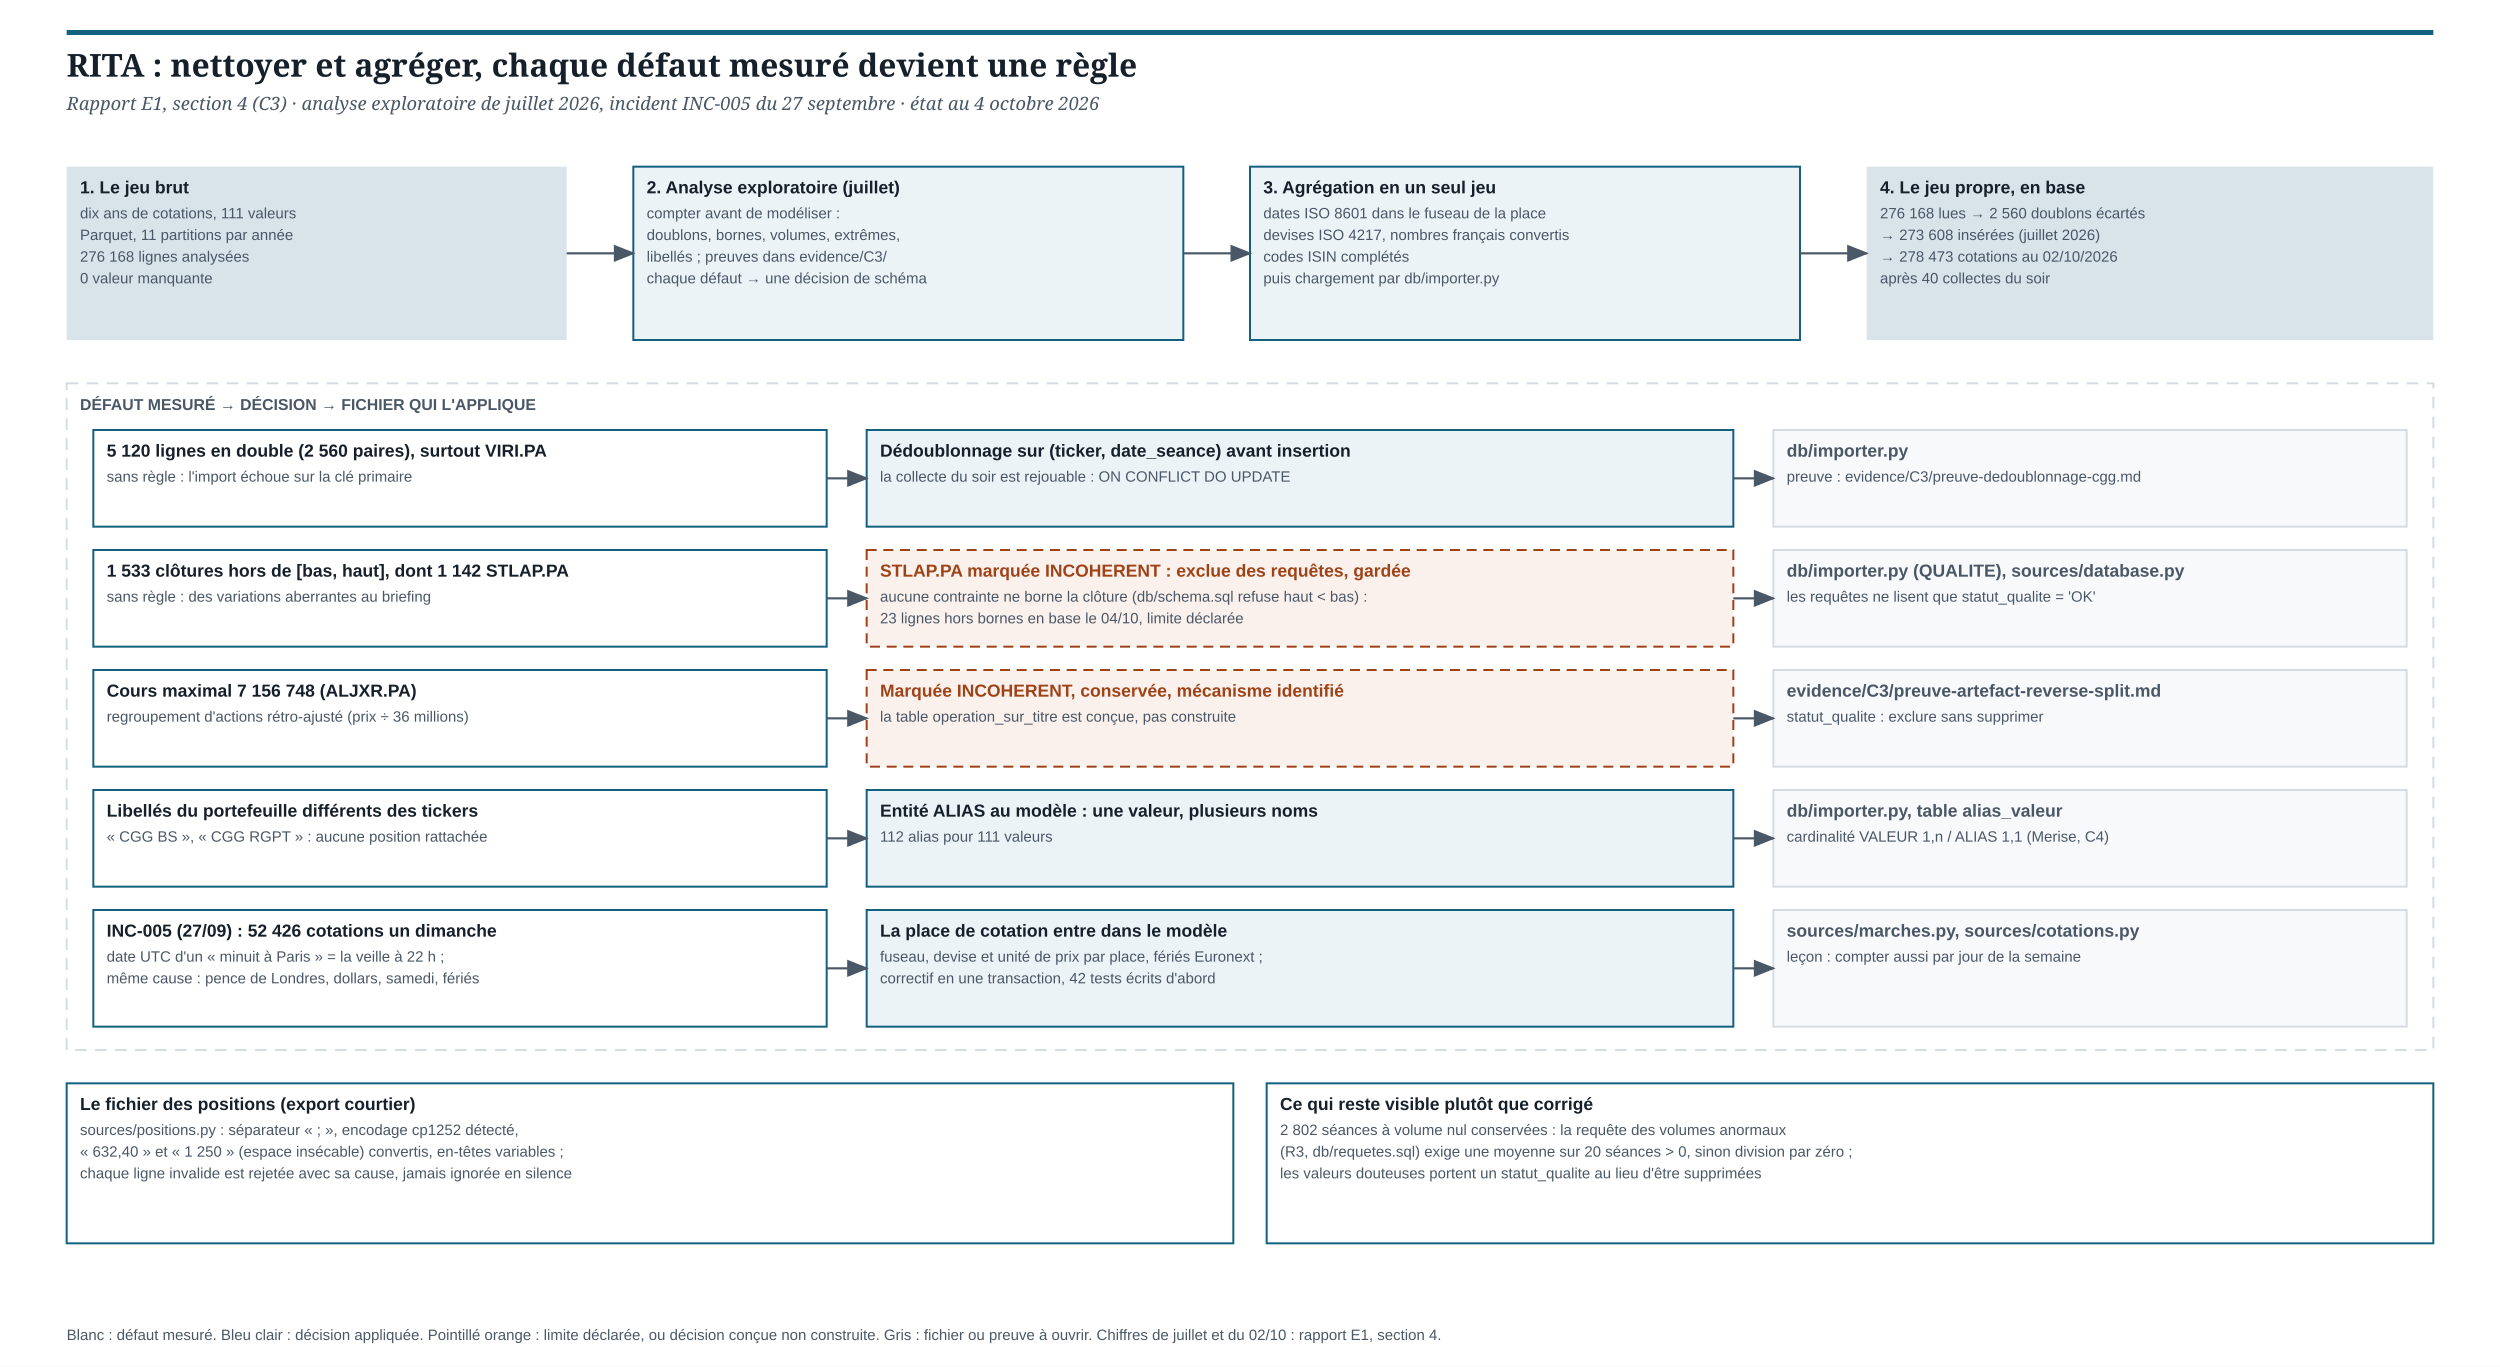
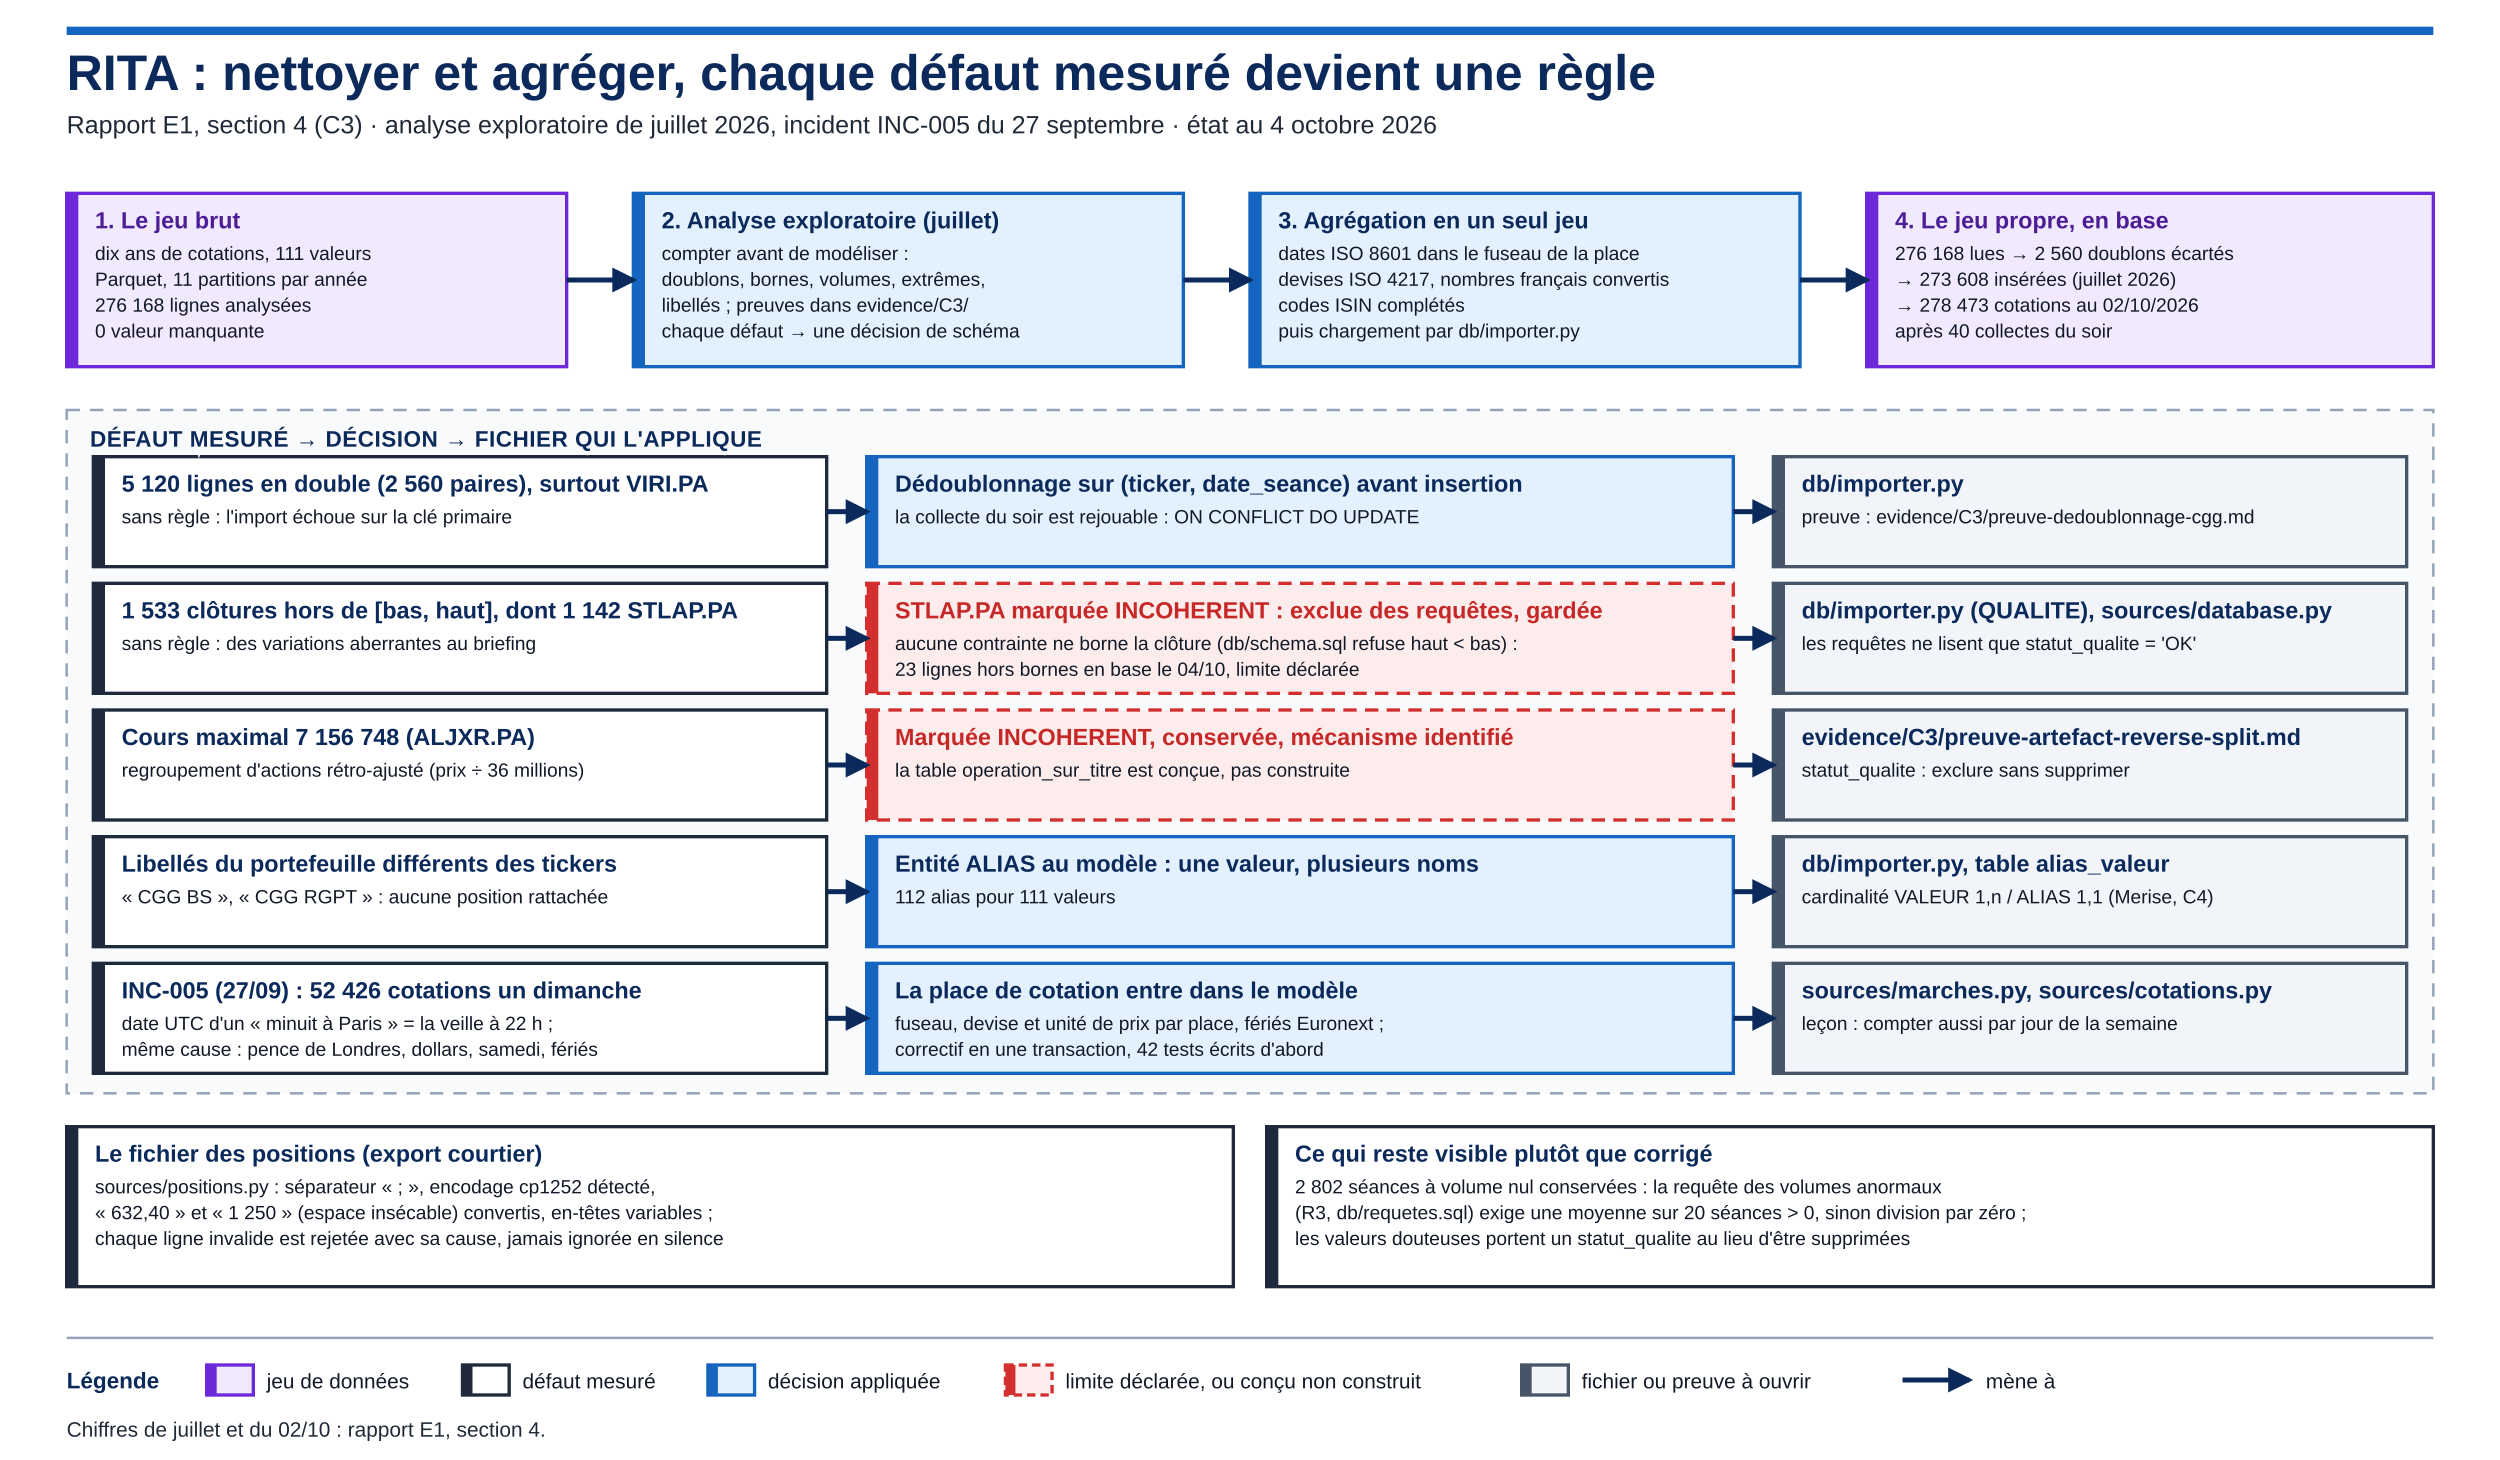
- <svg xmlns="http://www.w3.org/2000/svg" width="1500" height="820" viewBox="0 0 1500 820" font-family="Segoe UI,Calibri,Arial,sans-serif">
+ <svg xmlns="http://www.w3.org/2000/svg" width="1500" height="876" viewBox="0 0 1500 876" font-family="Segoe UI,Calibri,Arial,sans-serif">
  <defs>
-     <marker id="fl" markerWidth="10" markerHeight="8" refX="9" refY="4" orient="auto">
-       <polygon points="0 0,10 4,0 8" fill="#4A5766" />
+     <marker id="fl-flux" markerWidth="5" markerHeight="5" refX="4.2" refY="2.5" orient="auto" markerUnits="strokeWidth">
+       <polygon points="0 0,5 2.5,0 5" fill="#0B2A5B" />
+     </marker>
+     <marker id="fl-ecriture" markerWidth="5" markerHeight="5" refX="4.2" refY="2.5" orient="auto" markerUnits="strokeWidth">
+       <polygon points="0 0,5 2.5,0 5" fill="#1565C0" />
+     </marker>
+     <marker id="fl-lecture" markerWidth="5" markerHeight="5" refX="4.2" refY="2.5" orient="auto" markerUnits="strokeWidth">
+       <polygon points="0 0,5 2.5,0 5" fill="#15803D" />
+     </marker>
+     <marker id="fl-erreur" markerWidth="5" markerHeight="5" refX="4.2" refY="2.5" orient="auto" markerUnits="strokeWidth">
+       <polygon points="0 0,5 2.5,0 5" fill="#D32F2F" />
+     </marker>
+     <marker id="fl-manuel" markerWidth="5" markerHeight="5" refX="4.2" refY="2.5" orient="auto" markerUnits="strokeWidth">
+       <polygon points="0 0,5 2.5,0 5" fill="#64748B" />
+     </marker>
+     <marker id="fl-perso" markerWidth="5" markerHeight="5" refX="4.2" refY="2.5" orient="auto" markerUnits="strokeWidth">
+       <polygon points="0 0,5 2.5,0 5" fill="#A21CAF" />
    </marker>
  </defs>
-   <rect width="1500" height="820" fill="#FFFFFF" />
-   <rect x="40" y="18" width="1420" height="3" fill="#14607F" />
-   <text x="40" y="46" font-family="Georgia,serif" font-size="19" font-weight="600" fill="#16202B">RITA : nettoyer et agréger, chaque défaut mesuré devient une règle</text>
-   <text x="40" y="66" font-family="Georgia,serif" font-size="11" font-style="italic" fill="#4A5766">Rapport E1, section 4 (C3) · analyse exploratoire de juillet 2026, incident INC-005 du 27 septembre · état au 4 octobre 2026</text>
-   <rect x="40" y="100" width="300" height="104" fill="#D8E3EA" stroke="none" stroke-width="1.2" />
-   <text x="48" y="116" font-size="10.5" font-weight="700" fill="#16202B">1. Le jeu brut</text>
-   <text x="48" y="131" font-size="9" fill="#4A5766">dix ans de cotations, 111 valeurs</text>
-   <text x="48" y="144" font-size="9" fill="#4A5766">Parquet, 11 partitions par année</text>
-   <text x="48" y="157" font-size="9" fill="#4A5766">276 168 lignes analysées</text>
-   <text x="48" y="170" font-size="9" fill="#4A5766">0 valeur manquante</text>
-   <rect x="380" y="100" width="330" height="104" fill="#ECF3F7" stroke="#14607F" stroke-width="1.2" />
-   <text x="388" y="116" font-size="10.5" font-weight="700" fill="#16202B">2. Analyse exploratoire (juillet)</text>
-   <text x="388" y="131" font-size="9" fill="#4A5766">compter avant de modéliser :</text>
-   <text x="388" y="144" font-size="9" fill="#4A5766">doublons, bornes, volumes, extrêmes,</text>
-   <text x="388" y="157" font-size="9" fill="#4A5766">libellés ; preuves dans evidence/C3/</text>
-   <text x="388" y="170" font-size="9" fill="#4A5766">chaque défaut → une décision de schéma</text>
-   <rect x="750" y="100" width="330" height="104" fill="#ECF3F7" stroke="#14607F" stroke-width="1.2" />
-   <text x="758" y="116" font-size="10.5" font-weight="700" fill="#16202B">3. Agrégation en un seul jeu</text>
-   <text x="758" y="131" font-size="9" fill="#4A5766">dates ISO 8601 dans le fuseau de la place</text>
-   <text x="758" y="144" font-size="9" fill="#4A5766">devises ISO 4217, nombres français convertis</text>
-   <text x="758" y="157" font-size="9" fill="#4A5766">codes ISIN complétés</text>
-   <text x="758" y="170" font-size="9" fill="#4A5766">puis chargement par db/importer.py</text>
-   <rect x="1120" y="100" width="340" height="104" fill="#D8E3EA" stroke="none" stroke-width="1.2" />
-   <text x="1128" y="116" font-size="10.5" font-weight="700" fill="#16202B">4. Le jeu propre, en base</text>
-   <text x="1128" y="131" font-size="9" fill="#4A5766">276 168 lues → 2 560 doublons écartés</text>
-   <text x="1128" y="144" font-size="9" fill="#4A5766">→ 273 608 insérées (juillet 2026)</text>
-   <text x="1128" y="157" font-size="9" fill="#4A5766">→ 278 473 cotations au 02/10/2026</text>
-   <text x="1128" y="170" font-size="9" fill="#4A5766">après 40 collectes du soir</text>
-   <rect x="40" y="230" width="1420" height="400" fill="none" stroke="#D5DCE4" stroke-width="1.2" stroke-dasharray="7,5" />
-   <text x="48" y="246" font-size="9.5" font-weight="700" fill="#4A5766">DÉFAUT MESURÉ  →  DÉCISION  →  FICHIER QUI L'APPLIQUE</text>
-   <rect x="56" y="258" width="440" height="58" fill="#FFFFFF" stroke="#14607F" stroke-width="1.2" />
-   <text x="64" y="274" font-size="10.5" font-weight="700" fill="#16202B">5 120 lignes en double (2 560 paires), surtout VIRI.PA</text>
-   <text x="64" y="289" font-size="9" fill="#4A5766">sans règle : l'import échoue sur la clé primaire</text>
-   <rect x="520" y="258" width="520" height="58" fill="#ECF3F7" stroke="#14607F" stroke-width="1.2" />
-   <text x="528" y="274" font-size="10.5" font-weight="700" fill="#16202B">Dédoublonnage sur (ticker, date_seance) avant insertion</text>
-   <text x="528" y="289" font-size="9" fill="#4A5766">la collecte du soir est rejouable : ON CONFLICT DO UPDATE</text>
-   <rect x="1064" y="258" width="380" height="58" fill="#F7F9FB" stroke="#D5DCE4" stroke-width="1.2" />
-   <text x="1072" y="274" font-size="10.5" font-weight="700" fill="#4A5766">db/importer.py</text>
-   <text x="1072" y="289" font-size="9" fill="#4A5766">preuve : evidence/C3/preuve-dedoublonnage-cgg.md</text>
-   <rect x="56" y="330" width="440" height="58" fill="#FFFFFF" stroke="#14607F" stroke-width="1.2" />
-   <text x="64" y="346" font-size="10.5" font-weight="700" fill="#16202B">1 533 clôtures hors de [bas, haut], dont 1 142 STLAP.PA</text>
-   <text x="64" y="361" font-size="9" fill="#4A5766">sans règle : des variations aberrantes au briefing</text>
-   <rect x="520" y="330" width="520" height="58" fill="#FBF1EC" stroke="#9E4318" stroke-width="1.2" stroke-dasharray="6,4" />
-   <text x="528" y="346" font-size="10.5" font-weight="700" fill="#9E4318">STLAP.PA marquée INCOHERENT : exclue des requêtes, gardée</text>
-   <text x="528" y="361" font-size="9" fill="#4A5766">aucune contrainte ne borne la clôture (db/schema.sql refuse haut &lt; bas) :</text>
-   <text x="528" y="374" font-size="9" fill="#4A5766">23 lignes hors bornes en base le 04/10, limite déclarée</text>
-   <rect x="1064" y="330" width="380" height="58" fill="#F7F9FB" stroke="#D5DCE4" stroke-width="1.2" />
-   <text x="1072" y="346" font-size="10.5" font-weight="700" fill="#4A5766">db/importer.py (QUALITE), sources/database.py</text>
-   <text x="1072" y="361" font-size="9" fill="#4A5766">les requêtes ne lisent que statut_qualite = 'OK'</text>
-   <rect x="56" y="402" width="440" height="58" fill="#FFFFFF" stroke="#14607F" stroke-width="1.2" />
-   <text x="64" y="418" font-size="10.5" font-weight="700" fill="#16202B">Cours maximal 7 156 748 (ALJXR.PA)</text>
-   <text x="64" y="433" font-size="9" fill="#4A5766">regroupement d'actions rétro-ajusté (prix ÷ 36 millions)</text>
-   <rect x="520" y="402" width="520" height="58" fill="#FBF1EC" stroke="#9E4318" stroke-width="1.2" stroke-dasharray="6,4" />
-   <text x="528" y="418" font-size="10.5" font-weight="700" fill="#9E4318">Marquée INCOHERENT, conservée, mécanisme identifié</text>
-   <text x="528" y="433" font-size="9" fill="#4A5766">la table operation_sur_titre est conçue, pas construite</text>
-   <rect x="1064" y="402" width="380" height="58" fill="#F7F9FB" stroke="#D5DCE4" stroke-width="1.2" />
-   <text x="1072" y="418" font-size="10.5" font-weight="700" fill="#4A5766">evidence/C3/preuve-artefact-reverse-split.md</text>
-   <text x="1072" y="433" font-size="9" fill="#4A5766">statut_qualite : exclure sans supprimer</text>
-   <rect x="56" y="474" width="440" height="58" fill="#FFFFFF" stroke="#14607F" stroke-width="1.2" />
-   <text x="64" y="490" font-size="10.5" font-weight="700" fill="#16202B">Libellés du portefeuille différents des tickers</text>
-   <text x="64" y="505" font-size="9" fill="#4A5766">« CGG BS », « CGG RGPT » : aucune position rattachée</text>
-   <rect x="520" y="474" width="520" height="58" fill="#ECF3F7" stroke="#14607F" stroke-width="1.2" />
-   <text x="528" y="490" font-size="10.5" font-weight="700" fill="#16202B">Entité ALIAS au modèle : une valeur, plusieurs noms</text>
-   <text x="528" y="505" font-size="9" fill="#4A5766">112 alias pour 111 valeurs</text>
-   <rect x="1064" y="474" width="380" height="58" fill="#F7F9FB" stroke="#D5DCE4" stroke-width="1.2" />
-   <text x="1072" y="490" font-size="10.5" font-weight="700" fill="#4A5766">db/importer.py, table alias_valeur</text>
-   <text x="1072" y="505" font-size="9" fill="#4A5766">cardinalité VALEUR 1,n / ALIAS 1,1 (Merise, C4)</text>
-   <rect x="56" y="546" width="440" height="70" fill="#FFFFFF" stroke="#14607F" stroke-width="1.2" />
-   <text x="64" y="562" font-size="10.5" font-weight="700" fill="#16202B">INC-005 (27/09) : 52 426 cotations un dimanche</text>
-   <text x="64" y="577" font-size="9" fill="#4A5766">date UTC d'un « minuit à Paris » = la veille à 22 h ;</text>
-   <text x="64" y="590" font-size="9" fill="#4A5766">même cause : pence de Londres, dollars, samedi, fériés</text>
-   <rect x="520" y="546" width="520" height="70" fill="#ECF3F7" stroke="#14607F" stroke-width="1.2" />
-   <text x="528" y="562" font-size="10.5" font-weight="700" fill="#16202B">La place de cotation entre dans le modèle</text>
-   <text x="528" y="577" font-size="9" fill="#4A5766">fuseau, devise et unité de prix par place, fériés Euronext ;</text>
-   <text x="528" y="590" font-size="9" fill="#4A5766">correctif en une transaction, 42 tests écrits d'abord</text>
-   <rect x="1064" y="546" width="380" height="70" fill="#F7F9FB" stroke="#D5DCE4" stroke-width="1.2" />
-   <text x="1072" y="562" font-size="10.5" font-weight="700" fill="#4A5766">sources/marches.py, sources/cotations.py</text>
-   <text x="1072" y="577" font-size="9" fill="#4A5766">leçon : compter aussi par jour de la semaine</text>
-   <rect x="40" y="650" width="700" height="96" fill="#FFFFFF" stroke="#14607F" stroke-width="1.2" />
-   <text x="48" y="666" font-size="10.5" font-weight="700" fill="#16202B">Le fichier des positions (export courtier)</text>
-   <text x="48" y="681" font-size="9" fill="#4A5766">sources/positions.py : séparateur « ; », encodage cp1252 détecté,</text>
-   <text x="48" y="694" font-size="9" fill="#4A5766">« 632,40 » et « 1 250 » (espace insécable) convertis, en-têtes variables ;</text>
-   <text x="48" y="707" font-size="9" fill="#4A5766">chaque ligne invalide est rejetée avec sa cause, jamais ignorée en silence</text>
-   <rect x="760" y="650" width="700" height="96" fill="#FFFFFF" stroke="#14607F" stroke-width="1.2" />
-   <text x="768" y="666" font-size="10.5" font-weight="700" fill="#16202B">Ce qui reste visible plutôt que corrigé</text>
-   <text x="768" y="681" font-size="9" fill="#4A5766">2 802 séances à volume nul conservées : la requête des volumes anormaux</text>
-   <text x="768" y="694" font-size="9" fill="#4A5766">  (R3, db/requetes.sql) exige une moyenne sur 20 séances &gt; 0, sinon division par zéro ;</text>
-   <text x="768" y="707" font-size="9" fill="#4A5766">les valeurs douteuses portent un statut_qualite au lieu d'être supprimées</text>
-   <line x1="340" y1="152.0" x2="380" y2="152.0" stroke="#4A5766" stroke-width="1.3" marker-end="url(#fl)" />
-   <line x1="710" y1="152.0" x2="750" y2="152.0" stroke="#4A5766" stroke-width="1.3" marker-end="url(#fl)" />
-   <line x1="1080" y1="152.0" x2="1120" y2="152.0" stroke="#4A5766" stroke-width="1.3" marker-end="url(#fl)" />
-   <line x1="496" y1="287.0" x2="520" y2="287.0" stroke="#4A5766" stroke-width="1.3" marker-end="url(#fl)" />
-   <line x1="1040" y1="287.0" x2="1064" y2="287.0" stroke="#4A5766" stroke-width="1.3" marker-end="url(#fl)" />
-   <line x1="496" y1="359.0" x2="520" y2="359.0" stroke="#4A5766" stroke-width="1.3" marker-end="url(#fl)" />
-   <line x1="1040" y1="359.0" x2="1064" y2="359.0" stroke="#4A5766" stroke-width="1.3" marker-end="url(#fl)" />
-   <line x1="496" y1="431.0" x2="520" y2="431.0" stroke="#4A5766" stroke-width="1.3" marker-end="url(#fl)" />
-   <line x1="1040" y1="431.0" x2="1064" y2="431.0" stroke="#4A5766" stroke-width="1.3" marker-end="url(#fl)" />
-   <line x1="496" y1="503.0" x2="520" y2="503.0" stroke="#4A5766" stroke-width="1.3" marker-end="url(#fl)" />
-   <line x1="1040" y1="503.0" x2="1064" y2="503.0" stroke="#4A5766" stroke-width="1.3" marker-end="url(#fl)" />
-   <line x1="496" y1="581.0" x2="520" y2="581.0" stroke="#4A5766" stroke-width="1.3" marker-end="url(#fl)" />
-   <line x1="1040" y1="581.0" x2="1064" y2="581.0" stroke="#4A5766" stroke-width="1.3" marker-end="url(#fl)" />
-   <text x="40" y="804" font-size="9" fill="#4A5766">Blanc : défaut mesuré. Bleu clair : décision appliquée. Pointillé orange : limite déclarée, ou décision conçue non construite. Gris : fichier ou preuve à ouvrir. Chiffres de juillet et du 02/10 : rapport E1, section 4.</text>
+   <rect width="1500" height="876" fill="#FFFFFF" />
+   <rect x="40" y="16" width="1420" height="5" fill="#1565C0" />
+   <text x="40" y="54" font-size="30" font-weight="700" fill="#0B2A5B">RITA : nettoyer et agréger, chaque défaut mesuré devient une règle</text>
+   <text x="40" y="80" font-size="15" fill="#1F2937">Rapport E1, section 4 (C3) · analyse exploratoire de juillet 2026, incident INC-005 du 27 septembre · état au 4 octobre 2026</text>
+   <g transform="translate(0,16)">
+     <rect x="40" y="230" width="1420" height="410" fill="#F8FAFC" stroke="#94A3B8" stroke-width="1.5" stroke-dasharray="8,6" />
+     <rect x="40" y="100" width="300" height="104" fill="#F1EAFE" stroke="#6D28D9" stroke-width="2" />
+     <rect x="40" y="100" width="7" height="104" fill="#6D28D9" />
+     <text x="57" y="121" font-size="14" font-weight="700" fill="#4C1D95">1. Le jeu brut</text>
+     <text x="57" y="140.0" font-size="11.5" fill="#111827">dix ans de cotations, 111 valeurs</text>
+     <text x="57" y="155.5" font-size="11.5" fill="#111827">Parquet, 11 partitions par année</text>
+     <text x="57" y="171.0" font-size="11.5" fill="#111827">276 168 lignes analysées</text>
+     <text x="57" y="186.5" font-size="11.5" fill="#111827">0 valeur manquante</text>
+     <rect x="380" y="100" width="330" height="104" fill="#E3F0FD" stroke="#1565C0" stroke-width="2" />
+     <rect x="380" y="100" width="7" height="104" fill="#1565C0" />
+     <text x="397" y="121" font-size="14" font-weight="700" fill="#0B2A5B">2. Analyse exploratoire (juillet)</text>
+     <text x="397" y="140.0" font-size="11.5" fill="#111827">compter avant de modéliser :</text>
+     <text x="397" y="155.5" font-size="11.5" fill="#111827">doublons, bornes, volumes, extrêmes,</text>
+     <text x="397" y="171.0" font-size="11.5" fill="#111827">libellés ; preuves dans evidence/C3/</text>
+     <text x="397" y="186.5" font-size="11.5" fill="#111827">chaque défaut → une décision de schéma</text>
+     <rect x="750" y="100" width="330" height="104" fill="#E3F0FD" stroke="#1565C0" stroke-width="2" />
+     <rect x="750" y="100" width="7" height="104" fill="#1565C0" />
+     <text x="767" y="121" font-size="14" font-weight="700" fill="#0B2A5B">3. Agrégation en un seul jeu</text>
+     <text x="767" y="140.0" font-size="11.5" fill="#111827">dates ISO 8601 dans le fuseau de la place</text>
+     <text x="767" y="155.5" font-size="11.5" fill="#111827">devises ISO 4217, nombres français convertis</text>
+     <text x="767" y="171.0" font-size="11.5" fill="#111827">codes ISIN complétés</text>
+     <text x="767" y="186.5" font-size="11.5" fill="#111827">puis chargement par db/importer.py</text>
+     <rect x="1120" y="100" width="340" height="104" fill="#F1EAFE" stroke="#6D28D9" stroke-width="2" />
+     <rect x="1120" y="100" width="7" height="104" fill="#6D28D9" />
+     <text x="1137" y="121" font-size="14" font-weight="700" fill="#4C1D95">4. Le jeu propre, en base</text>
+     <text x="1137" y="140.0" font-size="11.5" fill="#111827">276 168 lues → 2 560 doublons écartés</text>
+     <text x="1137" y="155.5" font-size="11.5" fill="#111827">→ 273 608 insérées (juillet 2026)</text>
+     <text x="1137" y="171.0" font-size="11.5" fill="#111827">→ 278 473 cotations au 02/10/2026</text>
+     <text x="1137" y="186.5" font-size="11.5" fill="#111827">après 40 collectes du soir</text>
+     <rect x="56" y="258" width="440" height="66" fill="#FFFFFF" stroke="#1E293B" stroke-width="2" />
+     <rect x="56" y="258" width="7" height="66" fill="#1E293B" />
+     <text x="73" y="279" font-size="14" font-weight="700" fill="#0B2A5B">5 120 lignes en double (2 560 paires), surtout VIRI.PA</text>
+     <text x="73" y="298.0" font-size="11.5" fill="#111827">sans règle : l'import échoue sur la clé primaire</text>
+     <rect x="520" y="258" width="520" height="66" fill="#E3F0FD" stroke="#1565C0" stroke-width="2" />
+     <rect x="520" y="258" width="7" height="66" fill="#1565C0" />
+     <text x="537" y="279" font-size="14" font-weight="700" fill="#0B2A5B">Dédoublonnage sur (ticker, date_seance) avant insertion</text>
+     <text x="537" y="298.0" font-size="11.5" fill="#111827">la collecte du soir est rejouable : ON CONFLICT DO UPDATE</text>
+     <rect x="1064" y="258" width="380" height="66" fill="#F1F5F9" stroke="#475569" stroke-width="2" />
+     <rect x="1064" y="258" width="7" height="66" fill="#475569" />
+     <text x="1081" y="279" font-size="14" font-weight="700" fill="#0B2A5B">db/importer.py</text>
+     <text x="1081" y="298.0" font-size="11.5" fill="#111827">preuve : evidence/C3/preuve-dedoublonnage-cgg.md</text>
+     <rect x="56" y="334" width="440" height="66" fill="#FFFFFF" stroke="#1E293B" stroke-width="2" />
+     <rect x="56" y="334" width="7" height="66" fill="#1E293B" />
+     <text x="73" y="355" font-size="14" font-weight="700" fill="#0B2A5B">1 533 clôtures hors de [bas, haut], dont 1 142 STLAP.PA</text>
+     <text x="73" y="374.0" font-size="11.5" fill="#111827">sans règle : des variations aberrantes au briefing</text>
+     <rect x="520" y="334" width="520" height="66" fill="#FDECEC" stroke="#D32F2F" stroke-width="2" stroke-dasharray="8,5" />
+     <rect x="520" y="334" width="7" height="66" fill="#D32F2F" />
+     <text x="537" y="355" font-size="14" font-weight="700" fill="#C62828">STLAP.PA marquée INCOHERENT : exclue des requêtes, gardée</text>
+     <text x="537" y="374.0" font-size="11.5" fill="#111827">aucune contrainte ne borne la clôture (db/schema.sql refuse haut &lt; bas) :</text>
+     <text x="537" y="389.5" font-size="11.5" fill="#111827">23 lignes hors bornes en base le 04/10, limite déclarée</text>
+     <rect x="1064" y="334" width="380" height="66" fill="#F1F5F9" stroke="#475569" stroke-width="2" />
+     <rect x="1064" y="334" width="7" height="66" fill="#475569" />
+     <text x="1081" y="355" font-size="14" font-weight="700" fill="#0B2A5B">db/importer.py (QUALITE), sources/database.py</text>
+     <text x="1081" y="374.0" font-size="11.5" fill="#111827">les requêtes ne lisent que statut_qualite = 'OK'</text>
+     <rect x="56" y="410" width="440" height="66" fill="#FFFFFF" stroke="#1E293B" stroke-width="2" />
+     <rect x="56" y="410" width="7" height="66" fill="#1E293B" />
+     <text x="73" y="431" font-size="14" font-weight="700" fill="#0B2A5B">Cours maximal 7 156 748 (ALJXR.PA)</text>
+     <text x="73" y="450.0" font-size="11.5" fill="#111827">regroupement d'actions rétro-ajusté (prix ÷ 36 millions)</text>
+     <rect x="520" y="410" width="520" height="66" fill="#FDECEC" stroke="#D32F2F" stroke-width="2" stroke-dasharray="8,5" />
+     <rect x="520" y="410" width="7" height="66" fill="#D32F2F" />
+     <text x="537" y="431" font-size="14" font-weight="700" fill="#C62828">Marquée INCOHERENT, conservée, mécanisme identifié</text>
+     <text x="537" y="450.0" font-size="11.5" fill="#111827">la table operation_sur_titre est conçue, pas construite</text>
+     <rect x="1064" y="410" width="380" height="66" fill="#F1F5F9" stroke="#475569" stroke-width="2" />
+     <rect x="1064" y="410" width="7" height="66" fill="#475569" />
+     <text x="1081" y="431" font-size="14" font-weight="700" fill="#0B2A5B">evidence/C3/preuve-artefact-reverse-split.md</text>
+     <text x="1081" y="450.0" font-size="11.5" fill="#111827">statut_qualite : exclure sans supprimer</text>
+     <rect x="56" y="486" width="440" height="66" fill="#FFFFFF" stroke="#1E293B" stroke-width="2" />
+     <rect x="56" y="486" width="7" height="66" fill="#1E293B" />
+     <text x="73" y="507" font-size="14" font-weight="700" fill="#0B2A5B">Libellés du portefeuille différents des tickers</text>
+     <text x="73" y="526.0" font-size="11.5" fill="#111827">« CGG BS », « CGG RGPT » : aucune position rattachée</text>
+     <rect x="520" y="486" width="520" height="66" fill="#E3F0FD" stroke="#1565C0" stroke-width="2" />
+     <rect x="520" y="486" width="7" height="66" fill="#1565C0" />
+     <text x="537" y="507" font-size="14" font-weight="700" fill="#0B2A5B">Entité ALIAS au modèle : une valeur, plusieurs noms</text>
+     <text x="537" y="526.0" font-size="11.5" fill="#111827">112 alias pour 111 valeurs</text>
+     <rect x="1064" y="486" width="380" height="66" fill="#F1F5F9" stroke="#475569" stroke-width="2" />
+     <rect x="1064" y="486" width="7" height="66" fill="#475569" />
+     <text x="1081" y="507" font-size="14" font-weight="700" fill="#0B2A5B">db/importer.py, table alias_valeur</text>
+     <text x="1081" y="526.0" font-size="11.5" fill="#111827">cardinalité VALEUR 1,n / ALIAS 1,1 (Merise, C4)</text>
+     <rect x="56" y="562" width="440" height="66" fill="#FFFFFF" stroke="#1E293B" stroke-width="2" />
+     <rect x="56" y="562" width="7" height="66" fill="#1E293B" />
+     <text x="73" y="583" font-size="14" font-weight="700" fill="#0B2A5B">INC-005 (27/09) : 52 426 cotations un dimanche</text>
+     <text x="73" y="602.0" font-size="11.5" fill="#111827">date UTC d'un « minuit à Paris » = la veille à 22 h ;</text>
+     <text x="73" y="617.5" font-size="11.5" fill="#111827">même cause : pence de Londres, dollars, samedi, fériés</text>
+     <rect x="520" y="562" width="520" height="66" fill="#E3F0FD" stroke="#1565C0" stroke-width="2" />
+     <rect x="520" y="562" width="7" height="66" fill="#1565C0" />
+     <text x="537" y="583" font-size="14" font-weight="700" fill="#0B2A5B">La place de cotation entre dans le modèle</text>
+     <text x="537" y="602.0" font-size="11.5" fill="#111827">fuseau, devise et unité de prix par place, fériés Euronext ;</text>
+     <text x="537" y="617.5" font-size="11.5" fill="#111827">correctif en une transaction, 42 tests écrits d'abord</text>
+     <rect x="1064" y="562" width="380" height="66" fill="#F1F5F9" stroke="#475569" stroke-width="2" />
+     <rect x="1064" y="562" width="7" height="66" fill="#475569" />
+     <text x="1081" y="583" font-size="14" font-weight="700" fill="#0B2A5B">sources/marches.py, sources/cotations.py</text>
+     <text x="1081" y="602.0" font-size="11.5" fill="#111827">leçon : compter aussi par jour de la semaine</text>
+     <rect x="40" y="660" width="700" height="96" fill="#FFFFFF" stroke="#1E293B" stroke-width="2" />
+     <rect x="40" y="660" width="7" height="96" fill="#1E293B" />
+     <text x="57" y="681" font-size="14" font-weight="700" fill="#0B2A5B">Le fichier des positions (export courtier)</text>
+     <text x="57" y="700.0" font-size="11.5" fill="#111827">sources/positions.py : séparateur « ; », encodage cp1252 détecté,</text>
+     <text x="57" y="715.5" font-size="11.5" fill="#111827">« 632,40 » et « 1 250 » (espace insécable) convertis, en-têtes variables ;</text>
+     <text x="57" y="731.0" font-size="11.5" fill="#111827">chaque ligne invalide est rejetée avec sa cause, jamais ignorée en silence</text>
+     <rect x="760" y="660" width="700" height="96" fill="#FFFFFF" stroke="#1E293B" stroke-width="2" />
+     <rect x="760" y="660" width="7" height="96" fill="#1E293B" />
+     <text x="777" y="681" font-size="14" font-weight="700" fill="#0B2A5B">Ce qui reste visible plutôt que corrigé</text>
+     <text x="777" y="700.0" font-size="11.5" fill="#111827">2 802 séances à volume nul conservées : la requête des volumes anormaux</text>
+     <text x="777" y="715.5" font-size="11.5" fill="#111827">  (R3, db/requetes.sql) exige une moyenne sur 20 séances &gt; 0, sinon division par zéro ;</text>
+     <text x="777" y="731.0" font-size="11.5" fill="#111827">les valeurs douteuses portent un statut_qualite au lieu d'être supprimées</text>
+     <line x1="340" y1="152.0" x2="380" y2="152.0" stroke="#0B2A5B" stroke-width="3" marker-end="url(#fl-flux)" />
+     <line x1="710" y1="152.0" x2="750" y2="152.0" stroke="#0B2A5B" stroke-width="3" marker-end="url(#fl-flux)" />
+     <line x1="1080" y1="152.0" x2="1120" y2="152.0" stroke="#0B2A5B" stroke-width="3" marker-end="url(#fl-flux)" />
+     <line x1="496" y1="291.0" x2="520" y2="291.0" stroke="#0B2A5B" stroke-width="3" marker-end="url(#fl-flux)" />
+     <line x1="1040" y1="291.0" x2="1064" y2="291.0" stroke="#0B2A5B" stroke-width="3" marker-end="url(#fl-flux)" />
+     <line x1="496" y1="367.0" x2="520" y2="367.0" stroke="#0B2A5B" stroke-width="3" marker-end="url(#fl-flux)" />
+     <line x1="1040" y1="367.0" x2="1064" y2="367.0" stroke="#0B2A5B" stroke-width="3" marker-end="url(#fl-flux)" />
+     <line x1="496" y1="443.0" x2="520" y2="443.0" stroke="#0B2A5B" stroke-width="3" marker-end="url(#fl-flux)" />
+     <line x1="1040" y1="443.0" x2="1064" y2="443.0" stroke="#0B2A5B" stroke-width="3" marker-end="url(#fl-flux)" />
+     <line x1="496" y1="519.0" x2="520" y2="519.0" stroke="#0B2A5B" stroke-width="3" marker-end="url(#fl-flux)" />
+     <line x1="1040" y1="519.0" x2="1064" y2="519.0" stroke="#0B2A5B" stroke-width="3" marker-end="url(#fl-flux)" />
+     <line x1="496" y1="595.0" x2="520" y2="595.0" stroke="#0B2A5B" stroke-width="3" marker-end="url(#fl-flux)" />
+     <line x1="1040" y1="595.0" x2="1064" y2="595.0" stroke="#0B2A5B" stroke-width="3" marker-end="url(#fl-flux)" />
+     <text x="54" y="252" font-size="13.5" font-weight="700" fill="#0B2A5B" letter-spacing="0.3" stroke="#F8FAFC" stroke-width="5" paint-order="stroke">DÉFAUT MESURÉ  →  DÉCISION  →  FICHIER QUI L'APPLIQUE</text>
+     <rect x="40" y="786" width="1420" height="1.5" fill="#94A3B8" />
+     <text x="40" y="817" font-size="13.5" font-weight="700" fill="#0B2A5B">Légende</text>
+     <rect x="124.0" y="803" width="28" height="18" fill="#F1EAFE" stroke="#6D28D9" stroke-width="2" />
+     <rect x="124.0" y="803" width="6" height="18" fill="#6D28D9" />
+     <text x="160.0" y="817" font-size="12.5" fill="#111827">jeu de données</text>
+     <rect x="277.5" y="803" width="28" height="18" fill="#FFFFFF" stroke="#1E293B" stroke-width="2" />
+     <rect x="277.5" y="803" width="6" height="18" fill="#1E293B" />
+     <text x="313.5" y="817" font-size="12.5" fill="#111827">défaut mesuré</text>
+     <rect x="424.75" y="803" width="28" height="18" fill="#E3F0FD" stroke="#1565C0" stroke-width="2" />
+     <rect x="424.75" y="803" width="6" height="18" fill="#1565C0" />
+     <text x="460.75" y="817" font-size="12.5" fill="#111827">décision appliquée</text>
+     <rect x="603.25" y="803" width="28" height="18" fill="#FDECEC" stroke="#D32F2F" stroke-width="2" stroke-dasharray="5,3" />
+     <rect x="603.25" y="803" width="6" height="18" fill="#D32F2F" />
+     <text x="639.25" y="817" font-size="12.5" fill="#111827">limite déclarée, ou conçu non construit</text>
+     <rect x="913.0" y="803" width="28" height="18" fill="#F1F5F9" stroke="#475569" stroke-width="2" />
+     <rect x="913.0" y="803" width="6" height="18" fill="#475569" />
+     <text x="949.0" y="817" font-size="12.5" fill="#111827">fichier ou preuve à ouvrir</text>
+     <line x1="1141.5" y1="812" x2="1181.5" y2="812" stroke="#0B2A5B" stroke-width="3" marker-end="url(#fl-flux)" />
+     <text x="1191.5" y="817" font-size="12.5" fill="#111827">mène à</text>
+     <text x="40" y="846" font-size="12.5" fill="#1F2937">Chiffres de juillet et du 02/10 : rapport E1, section 4.</text>
+   </g>
</svg>
